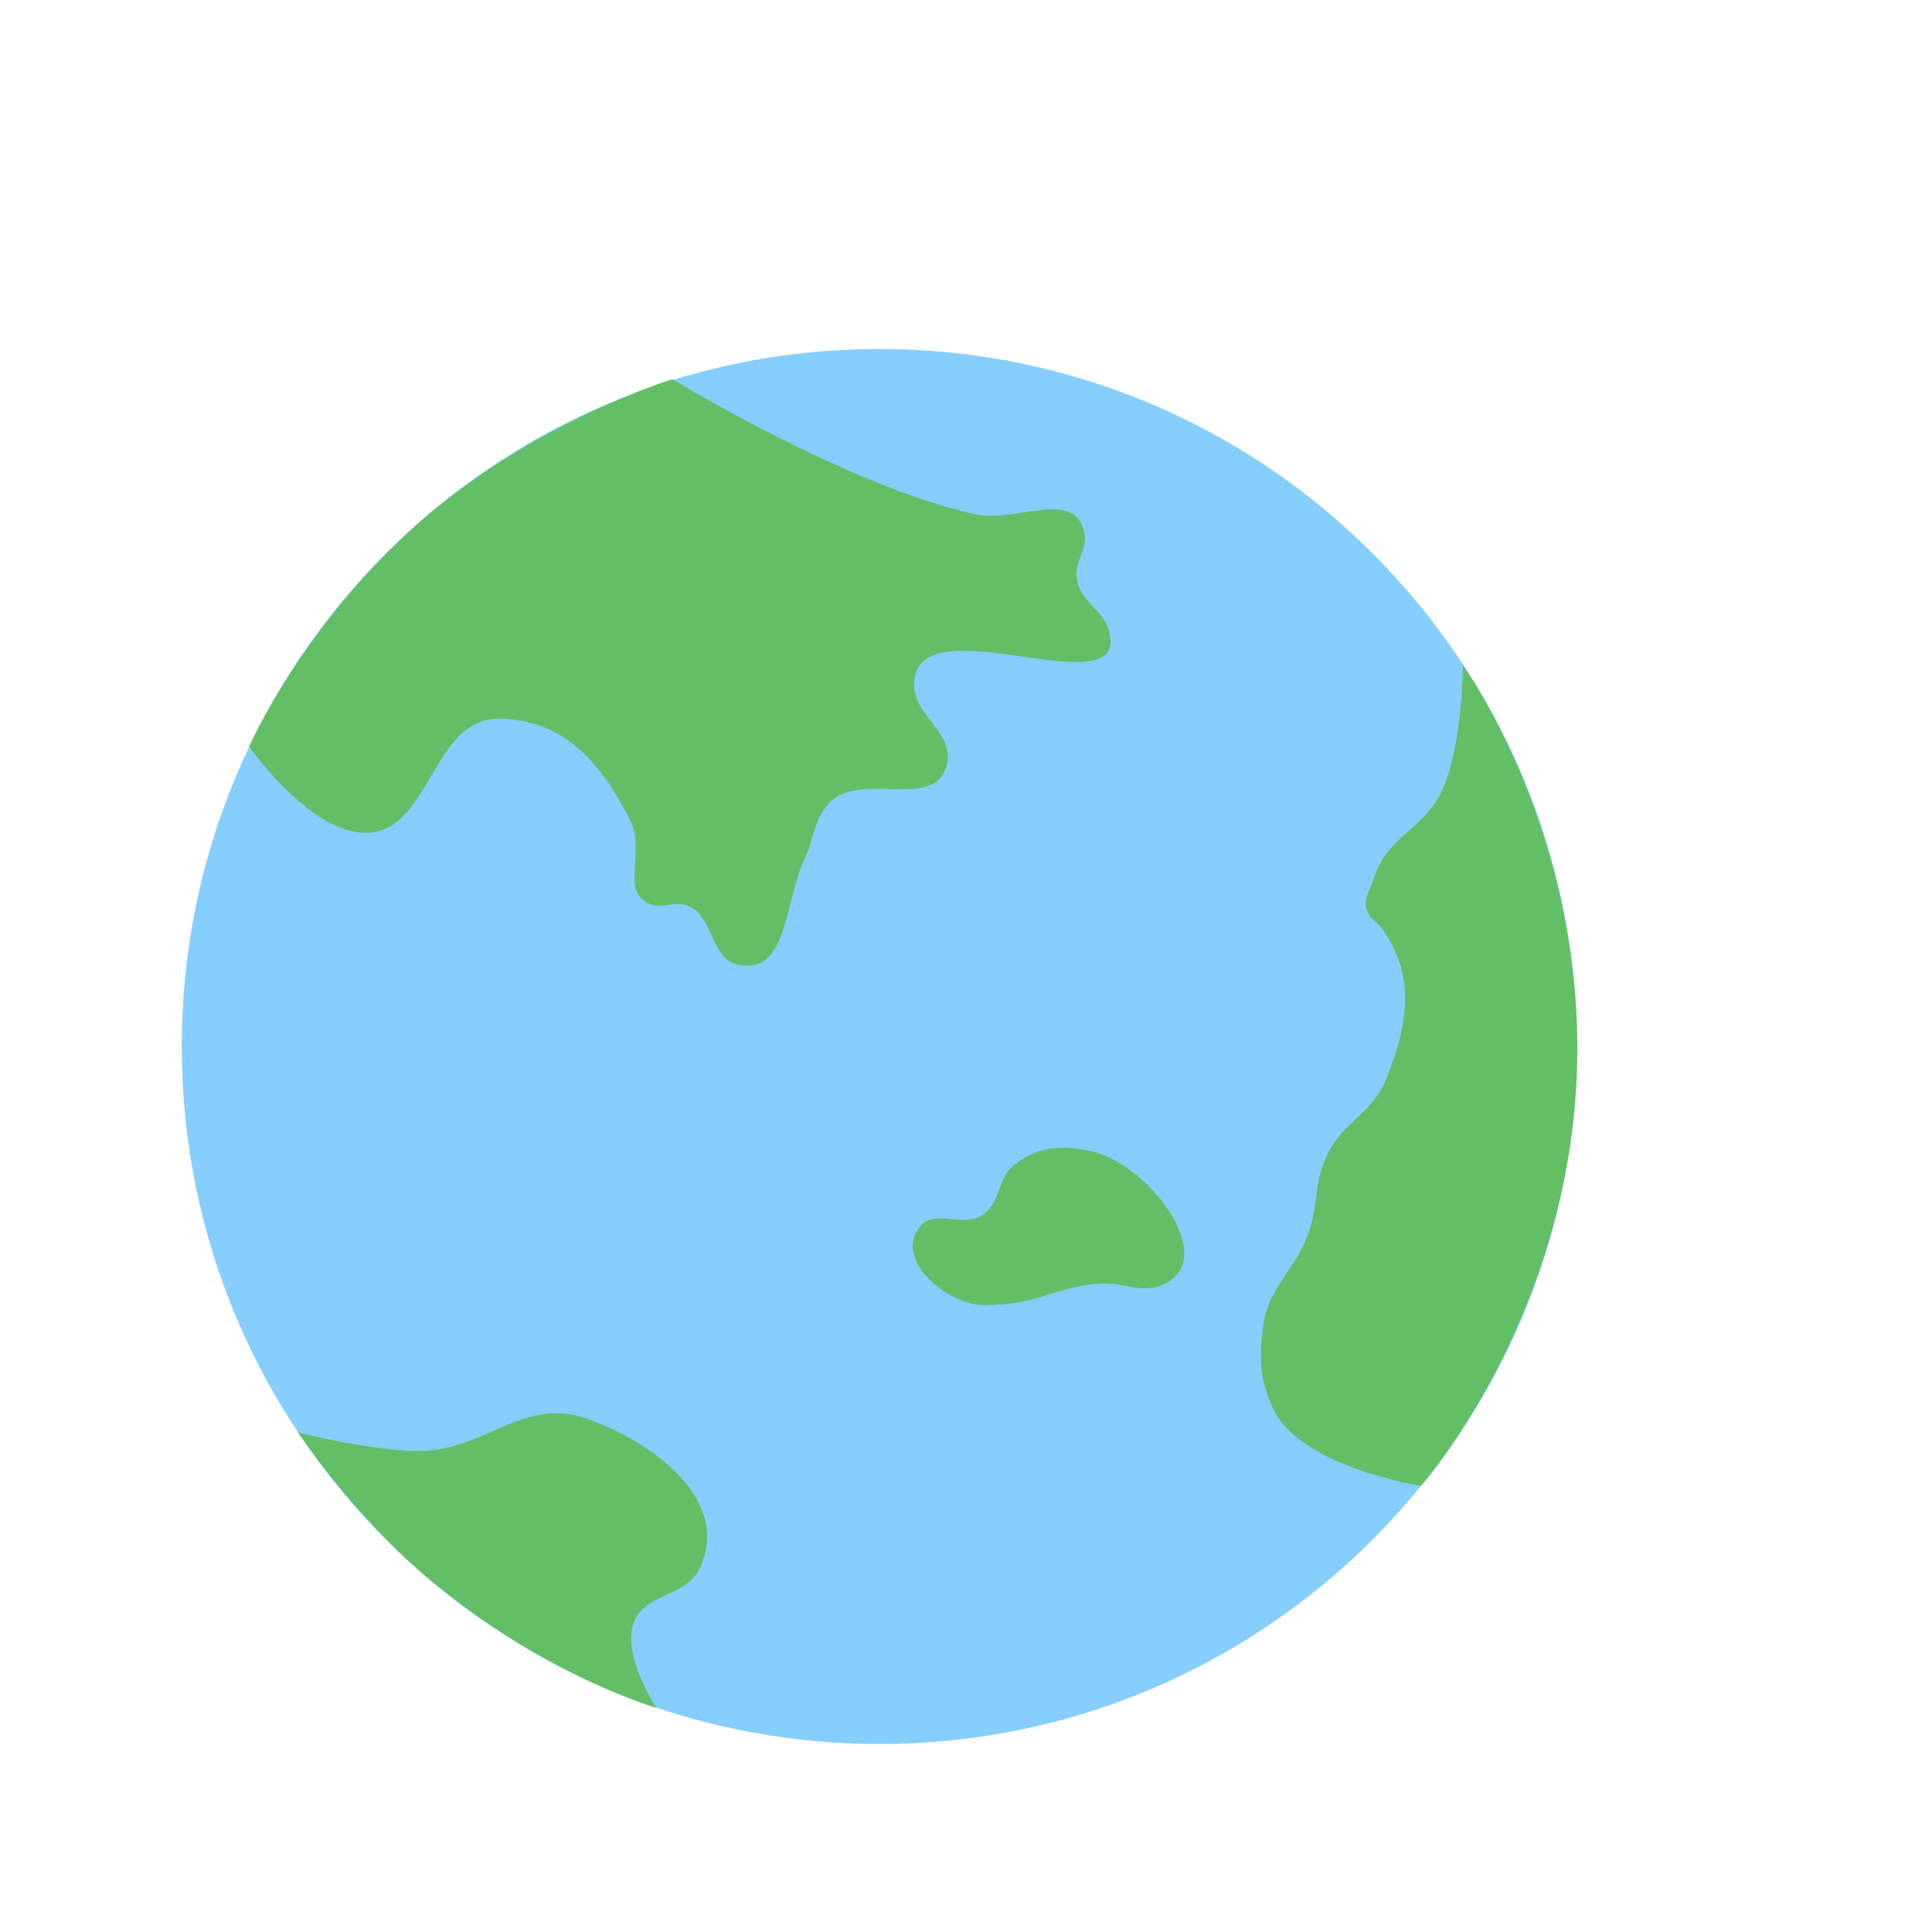
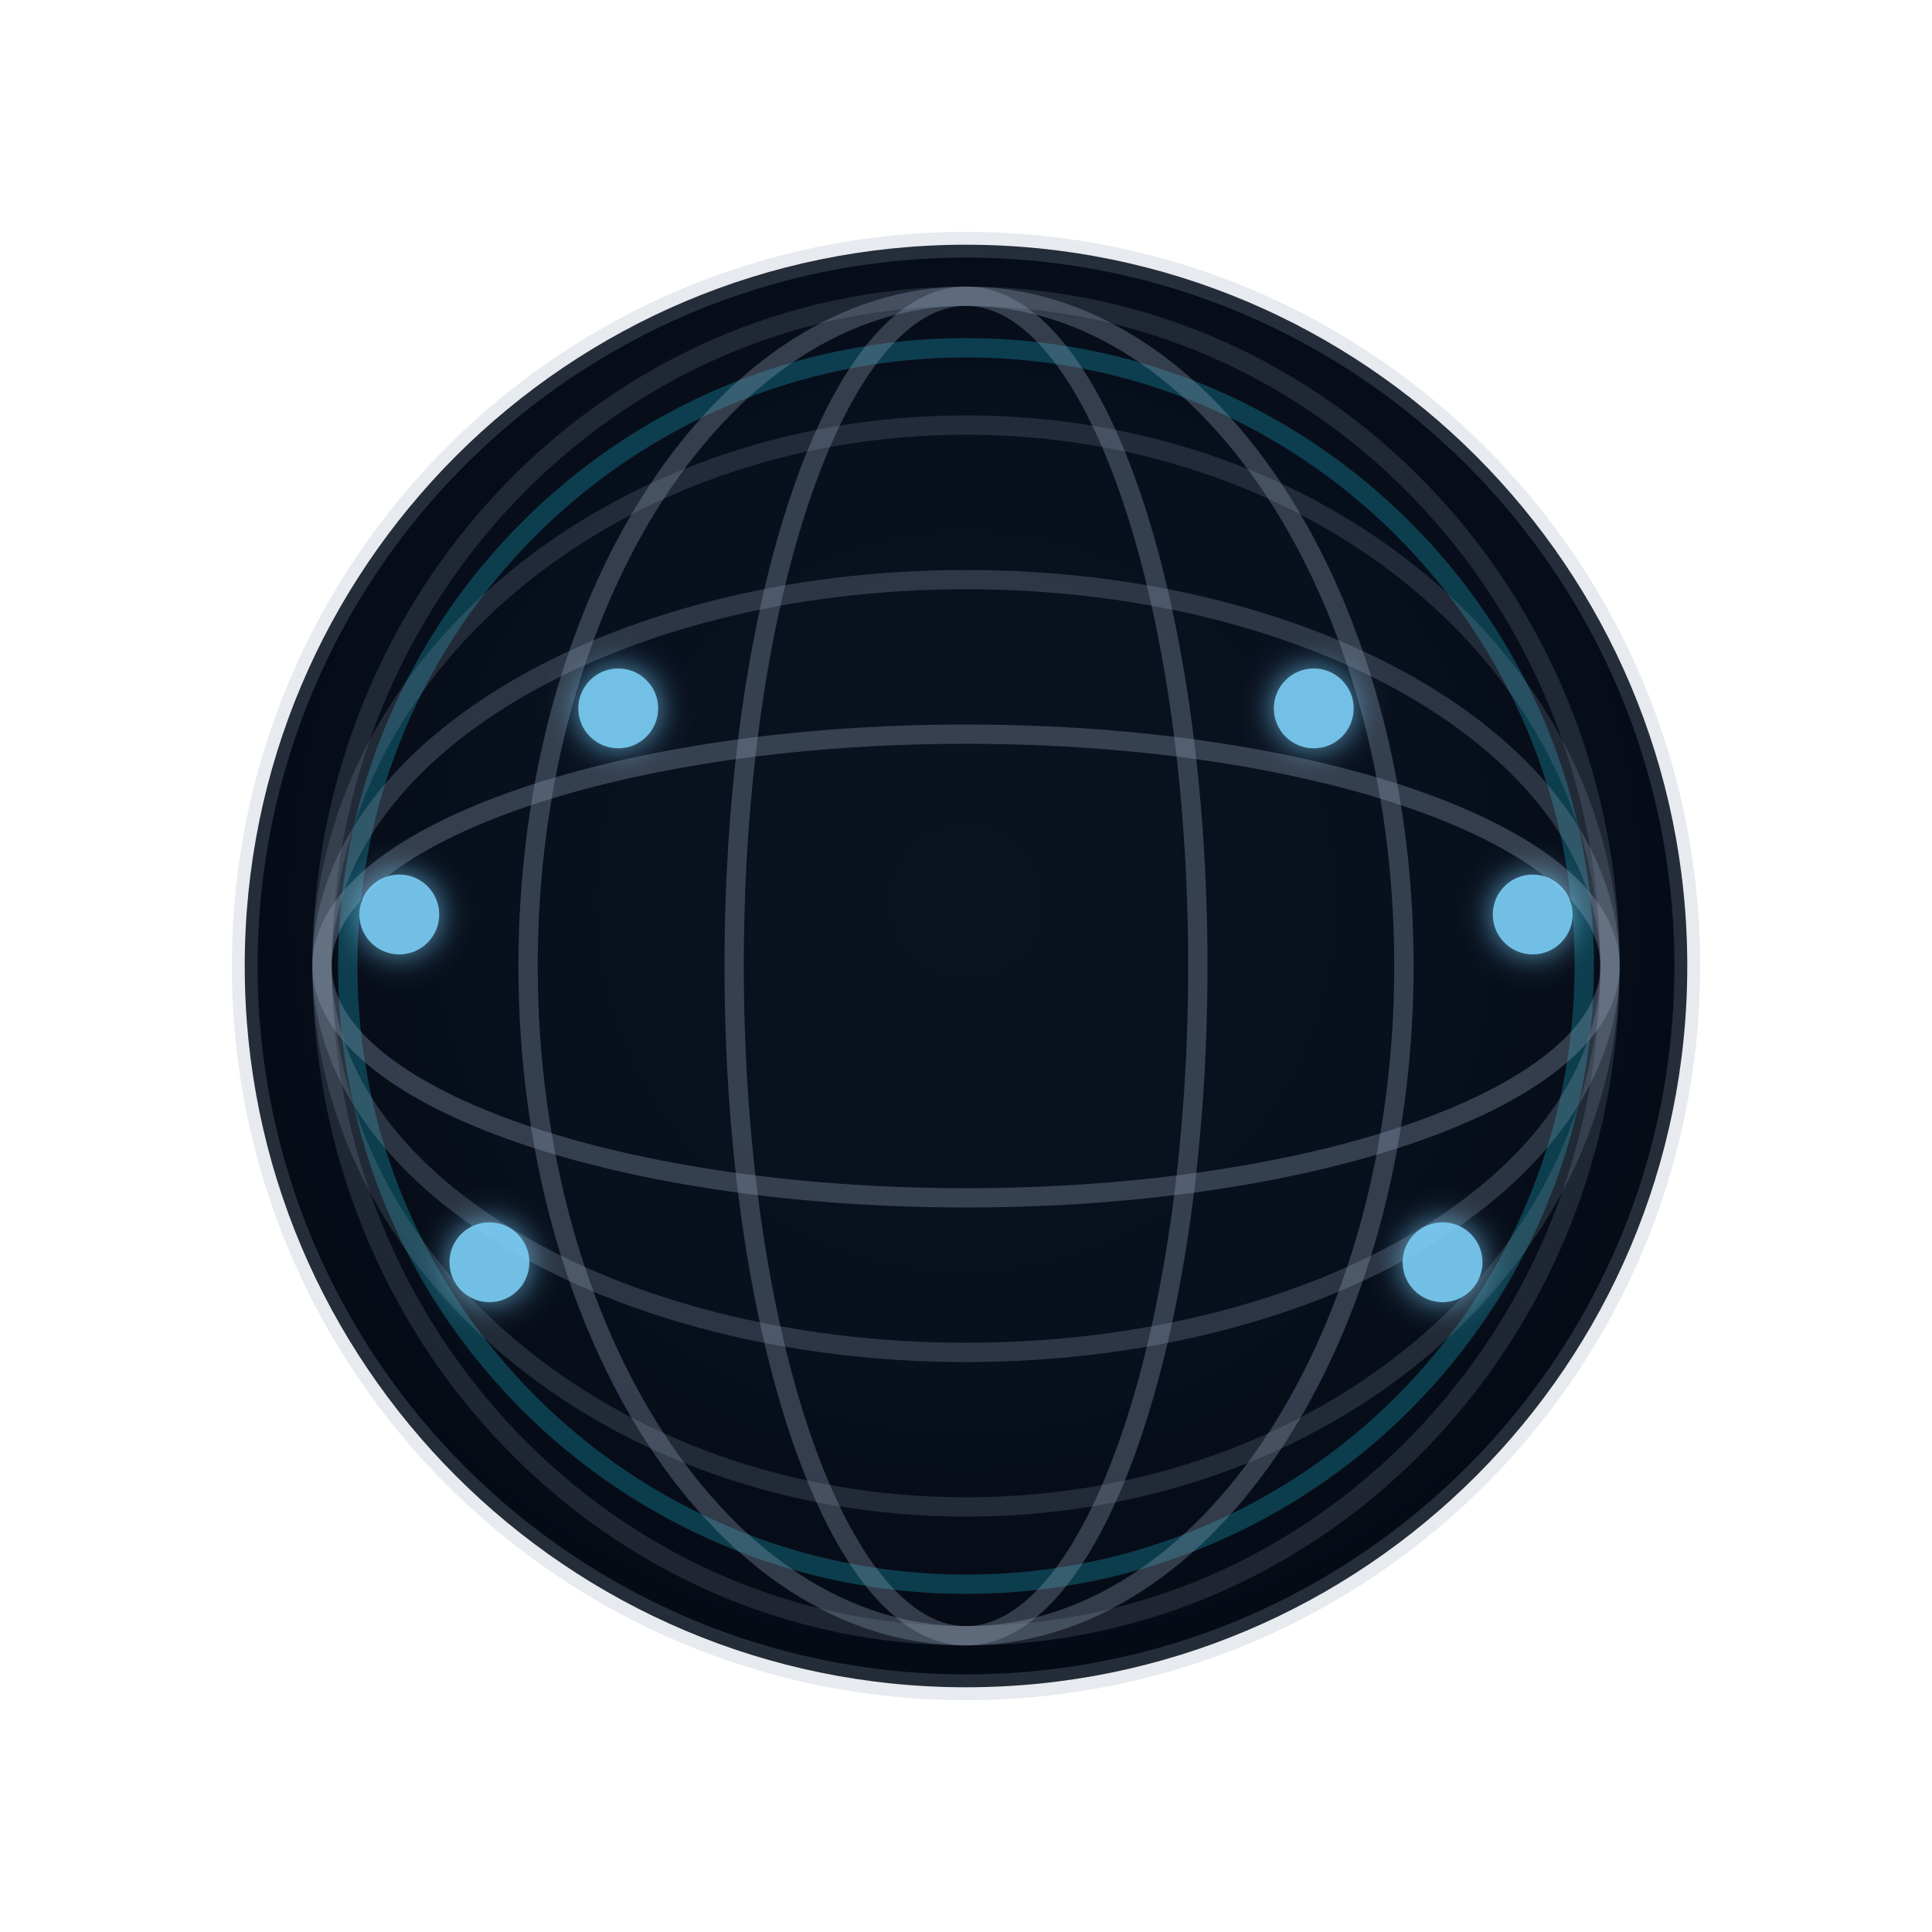
- <svg xmlns="http://www.w3.org/2000/svg" width="150" height="150" viewBox="0 0 150 150" fill="none" style="width: 200px; height: 200px;">
+ <svg xmlns="http://www.w3.org/2000/svg" width="150" height="150" viewBox="0 0 150 150" fill="none" role="img" aria-label="Network connection">
+   <defs>
+     <radialGradient id="conn-bg" cx="0" cy="0" r="1" gradientUnits="userSpaceOnUse" gradientTransform="translate(75 70) rotate(90) scale(62)">
+       <stop offset="0" stop-color="#0B1220" />
+       <stop offset="0.55" stop-color="#08101E" />
+       <stop offset="1" stop-color="#050A14" />
+     </radialGradient>
+     <linearGradient id="conn-arc" x1="26" y1="28" x2="124" y2="122" gradientUnits="userSpaceOnUse">
+       <stop offset="0" stop-color="#22D3EE" stop-opacity="0.95" />
+       <stop offset="0.55" stop-color="#60A5FA" stop-opacity="0.85" />
+       <stop offset="1" stop-color="#A78BFA" stop-opacity="0.9" />
+     </linearGradient>
+     <filter id="conn-glow" x="-50%" y="-50%" width="200%" height="200%" color-interpolation-filters="sRGB">
+       <feGaussianBlur stdDeviation="1.25" result="blur" />
+       <feColorMatrix in="blur" type="matrix" values="1 0 0 0 0  0 1 0 0 0  0 0 1 0 0  0 0 0 0.85 0" result="glow" />
+       <feMerge>
+         <feMergeNode in="glow" />
+         <feMergeNode in="SourceGraphic" />
+       </feMerge>
+     </filter>
+   </defs>
  <style>
-      .earth2-line1 {animation: earth2-line1 7s infinite; stroke-dasharray: 120; stroke-dashoffset: 120;}
-      .earth2-line2 {animation: earth2-line2 7s 1s infinite; stroke-dasharray: 120; stroke-dashoffset: 120;}
-      .earth2-line3 {animation: earth2-line3 7s 3s infinite; stroke-dasharray: 120; stroke-dashoffset: 120;}
-      .earth2-line4 {animation: earth2-line4 7s 2s infinite; stroke-dasharray: 320; stroke-dashoffset: 320;}
-      .earth2-line5 {animation: earth2-line5 7s 4s infinite; stroke-dasharray: 340; stroke-dashoffset: 340;}
-      .earth2-line6 {animation: earth2-line6 7s 3.5s infinite; stroke-dasharray: 120; stroke-dashoffset: 120;}
-      @keyframes earth2-line1 {
-          0%{stroke-dashoffset: 120;}
-          10%{stroke-dashoffset: 120;}
-          60%{stroke-dashoffset: 0;}
-          100%{stroke-dashoffset: -120;}
-      }
-      @keyframes earth2-line2 {
-          0%{stroke-dashoffset: 120;}
-          10%{stroke-dashoffset: 120;}
-          60%{stroke-dashoffset: 0;}
-          100%{stroke-dashoffset: -120;}
-      }
-      @keyframes earth2-line3 {
-          0%{stroke-dashoffset: 120;}
-          10%{stroke-dashoffset: 120;}
-          60%{stroke-dashoffset: 0;}
-          100%{stroke-dashoffset: -120;}
-      }
-      @keyframes earth2-line4 {
-          0%{stroke-dashoffset: 320;}
-          10%{stroke-dashoffset: 320;}
-          60%{stroke-dashoffset: 0;}
-          100%{stroke-dashoffset: -320;}
-      }
-      @keyframes earth2-line5 {
-          0%{stroke-dashoffset: 340;}
-          10%{stroke-dashoffset: 340;}
-          60%{stroke-dashoffset: 0;}
-          100%{stroke-dashoffset: -340;}
-      }
-      @keyframes earth2-line6 {
-          0%{stroke-dashoffset: 120;}
-          10%{stroke-dashoffset: 120;}
-          60%{stroke-dashoffset: 0;}
-          100%{stroke-dashoffset: -120;}
-      }
-      @media (prefers-reduced-motion: reduce) {
-          .earth2-line1, .earth2-line2, .earth2-line3, .earth2-line4, .earth2-line5, .earth2-line6 {
-              animation: none;
-          }
-      }
+         .conn-grid {
+             stroke: rgba(148, 163, 184, 0.32);
+             stroke-width: 1.5;
+         }
+         .conn-ring {
+             stroke: rgba(34, 211, 238, 0.25);
+             stroke-width: 1.5;
+         }
+         .conn-arc {
+             stroke: url(#conn-arc);
+             stroke-width: 2.25;
+             stroke-linecap: round;
+             fill: none;
+             filter: url(#conn-glow);
+             stroke-dasharray: 200;
+             stroke-dashoffset: 200;
+             animation: conn-draw 6.5s ease-in-out infinite;
+         }
+         .conn-arc.delay-1 {
+             animation-delay: 0s;
+         }
+         .conn-arc.delay-2 {
+             animation-delay: 1.2s;
+         }
+         .conn-arc.delay-3 {
+             animation-delay: 2.2s;
+         }
+ 
+         .conn-node {
+             fill: #7DD3FC;
+             opacity: 0.9;
+             filter: url(#conn-glow);
+             animation: conn-pulse 2.8s ease-in-out infinite;
+         }
+         .conn-node.delay-1 {
+             animation-delay: 0.4s;
+         }
+         .conn-node.delay-2 {
+             animation-delay: 1.4s;
+         }
+         .conn-node.delay-3 {
+             animation-delay: 2.0s;
+         }
+ 
+         @keyframes conn-draw {
+             0% {
+                 stroke-dashoffset: 200;
+                 opacity: 0.0;
+             }
+             15% {
+                 opacity: 0.95;
+             }
+             55% {
+                 stroke-dashoffset: 0;
+                 opacity: 0.95;
+             }
+             100% {
+                 stroke-dashoffset: -200;
+                 opacity: 0.0;
+             }
+         }
+ 
+         @keyframes conn-pulse {
+             0%,
+             100% {
+                 r: 3.1px;
+                 opacity: 0.65;
+             }
+             50% {
+                 r: 4.0px;
+                 opacity: 1;
+             }
+         }
+ 
+         @media (prefers-reduced-motion: reduce) {
+             .conn-arc,
+             .conn-node {
+                 animation: none;
+             }
+         }
    </style>
-   <circle class="earth2-sea fillCls1" cx="68.266" cy="81.249" r="54.155" fill="#85CEFE" stroke-width="2.0px" style="animation-duration: 15s;" />
-   <path class="earth2-land fillCls2" d="M111.951 61.392C113.575 57.891 113.576 51.644 113.576 51.644C113.576 51.644 123.189 64.822 122.421 83.505C121.639 102.55 110.327 115.367 110.327 115.367C110.327 115.367 100.829 113.906 98.773 109.229C97.802 107.02 97.763 105.488 98.051 103.092C98.443 99.836 100.654 98.631 101.662 95.51C102.35 93.378 102.042 91.973 102.925 89.914C104.115 87.141 106.488 86.574 107.619 83.776C109.337 79.526 109.954 75.75 107.258 72.043C106.875 71.517 106.413 71.384 106.175 70.779C105.779 69.776 106.387 69.098 106.716 68.071C107.729 64.916 110.557 64.398 111.951 61.392Z" fill="#62BF66" stroke-width="2.0px" style="animation-duration: 15s;" />
-   <path class="earth2-land fillCls2" d="M57.435 74.931C61.177 75.568 60.883 70.067 62.489 66.627C63.198 65.109 63.119 64.004 64.114 62.656C66.416 59.534 72.528 63.162 73.501 59.407C74.183 56.77 70.79 55.625 70.974 52.908C71.385 46.818 87.532 55.059 86.137 49.117C85.703 47.269 83.912 46.839 83.61 44.965C83.371 43.489 84.56 42.613 84.151 41.174C83.235 37.952 78.939 40.627 75.667 39.911C65.864 37.764 52.2 29.441 52.2 29.441C52.2 29.441 41.441 32.752 32.596 40.525C23.433 48.575 19.346 57.962 19.346 57.962C19.346 57.962 23.753 64.289 28.011 64.641C33.453 65.092 33.382 55.664 38.842 55.796C43.861 55.918 46.688 59.257 48.95 63.739C50.129 66.074 48.095 69.406 50.575 70.237C51.511 70.551 52.14 70.017 53.102 70.237C55.534 70.795 54.976 74.513 57.435 74.931Z" fill="#62BF66" stroke-width="2.0px" style="animation-duration: 15s;" />
-   <path class="earth2-land fillCls2" d="M71.337 95.329C69.606 97.68 72.965 100.845 75.85 101.286C76.477 101.382 76.84 101.309 77.474 101.286C80.569 101.178 82.15 99.915 85.236 99.662C87.274 99.494 88.639 100.567 90.471 99.662C94.603 97.62 89.198 90.351 84.695 89.372C82.384 88.87 80.598 88.995 78.738 90.455C77.368 91.531 77.782 93.199 76.391 94.246C74.778 95.46 72.533 93.704 71.337 95.329Z" fill="#62BF66" stroke-width="2.0px" style="animation-duration: 15s;" />
-   <path class="earth2-land fillCls2" d="M32.343 112.659C28.704 112.606 23.137 111.215 23.137 111.215C23.137 111.215 28.011 118.616 34.87 123.851C43.174 130.35 50.936 132.588 50.936 132.588C50.936 132.588 48.416 128.69 49.131 126.198C49.875 123.603 53.248 124.142 54.366 121.685C56.719 116.513 50.88 112.021 45.521 110.132C40.579 108.39 37.583 112.735 32.343 112.659Z" fill="#62BF66" stroke-width="2.0px" style="animation-duration: 15s;" />
-   <path class="earth2-line6 strokeCls1" d="M22.234 52.547C22.234 52.547 5.446 39.55 8.334 35.578C12.125 31.426 36.495 46.59 36.495 46.59" stroke="rgba(255,255,255,1)" stroke-width="2.0px" stroke-linecap="round" style="animation-duration: 15s;" />
-   <path class="earth2-line5 strokeCls1" d="M45.884 31.878C45.884 31.878 34.691 12.472 31.442 14.097C22.957 18.339 80.182 95.69 80.182 95.69" stroke="rgba(255,255,255,1)" stroke-width="2.0px" stroke-linecap="round" style="animation-duration: 15s;" />
-   <path class="earth2-line4 strokeCls1" d="M91.193 32.148C91.193 32.148 109.605 13.375 115.021 17.345C120.075 24.025 56.895 70.959 56.895 70.959" stroke="rgba(255,255,255,1)" stroke-width="2.0px" stroke-linecap="round" style="animation-duration: 15s;" />
-   <path class="earth2-line3 strokeCls1" d="M122.061 74.93C122.061 74.93 143.001 73.126 143.001 71.32C143.001 68.432 107.078 68.793 107.078 68.793" stroke="rgba(255,255,255,1)" stroke-width="2.0px" stroke-linecap="round" style="animation-duration: 15s;" />
-   <path class="earth2-line2 strokeCls1" d="M26.567 115.908C26.567 115.908 9.779 131.252 11.945 134.321C15.374 136.668 39.203 118.616 39.203 118.616" stroke="rgba(255,255,255,1)" stroke-width="2.0px" stroke-linecap="round" style="animation-duration: 15s;" />
-   <path class="earth2-line1 strokeCls1" d="M119.714 98.398C119.714 98.398 139.39 106.702 137.766 113.02C136.141 119.338 100.76 103.453 100.76 103.453" stroke="rgba(255,255,255,1)" stroke-width="2.0px" stroke-linecap="round" style="animation-duration: 15s;" />
+   <circle cx="75" cy="75" r="56" fill="url(#conn-bg)" />
+   <circle cx="75" cy="75" r="56" stroke="rgba(148, 163, 184, 0.22)" stroke-width="2" />
+   <circle cx="75" cy="75" r="48" class="conn-ring" />
+   <ellipse cx="75" cy="75" rx="18" ry="52" class="conn-grid" />
+   <ellipse cx="75" cy="75" rx="34" ry="52" class="conn-grid" />
+   <ellipse cx="75" cy="75" rx="50" ry="52" class="conn-grid" opacity="0.55" />
+   <ellipse cx="75" cy="75" rx="50" ry="18" class="conn-grid" />
+   <ellipse cx="75" cy="75" rx="50" ry="30" class="conn-grid" opacity="0.8" />
+   <ellipse cx="75" cy="75" rx="50" ry="42" class="conn-grid" opacity="0.6" />
+   <path class="conn-arc delay-1" d="M31 71C45 40 105 40 119 71" />
+   <path class="conn-arc delay-2" d="M38 98C56 118 94 118 112 98" />
+   <path class="conn-arc delay-3" d="M48 55C62 72 88 72 102 55" />
+   <circle class="conn-node delay-1" cx="31" cy="71" r="3.1" />
+   <circle class="conn-node delay-2" cx="119" cy="71" r="3.1" />
+   <circle class="conn-node delay-3" cx="38" cy="98" r="3.1" />
+   <circle class="conn-node delay-1" cx="112" cy="98" r="3.1" />
+   <circle class="conn-node delay-2" cx="48" cy="55" r="3.1" />
+   <circle class="conn-node delay-3" cx="102" cy="55" r="3.1" />
</svg>
